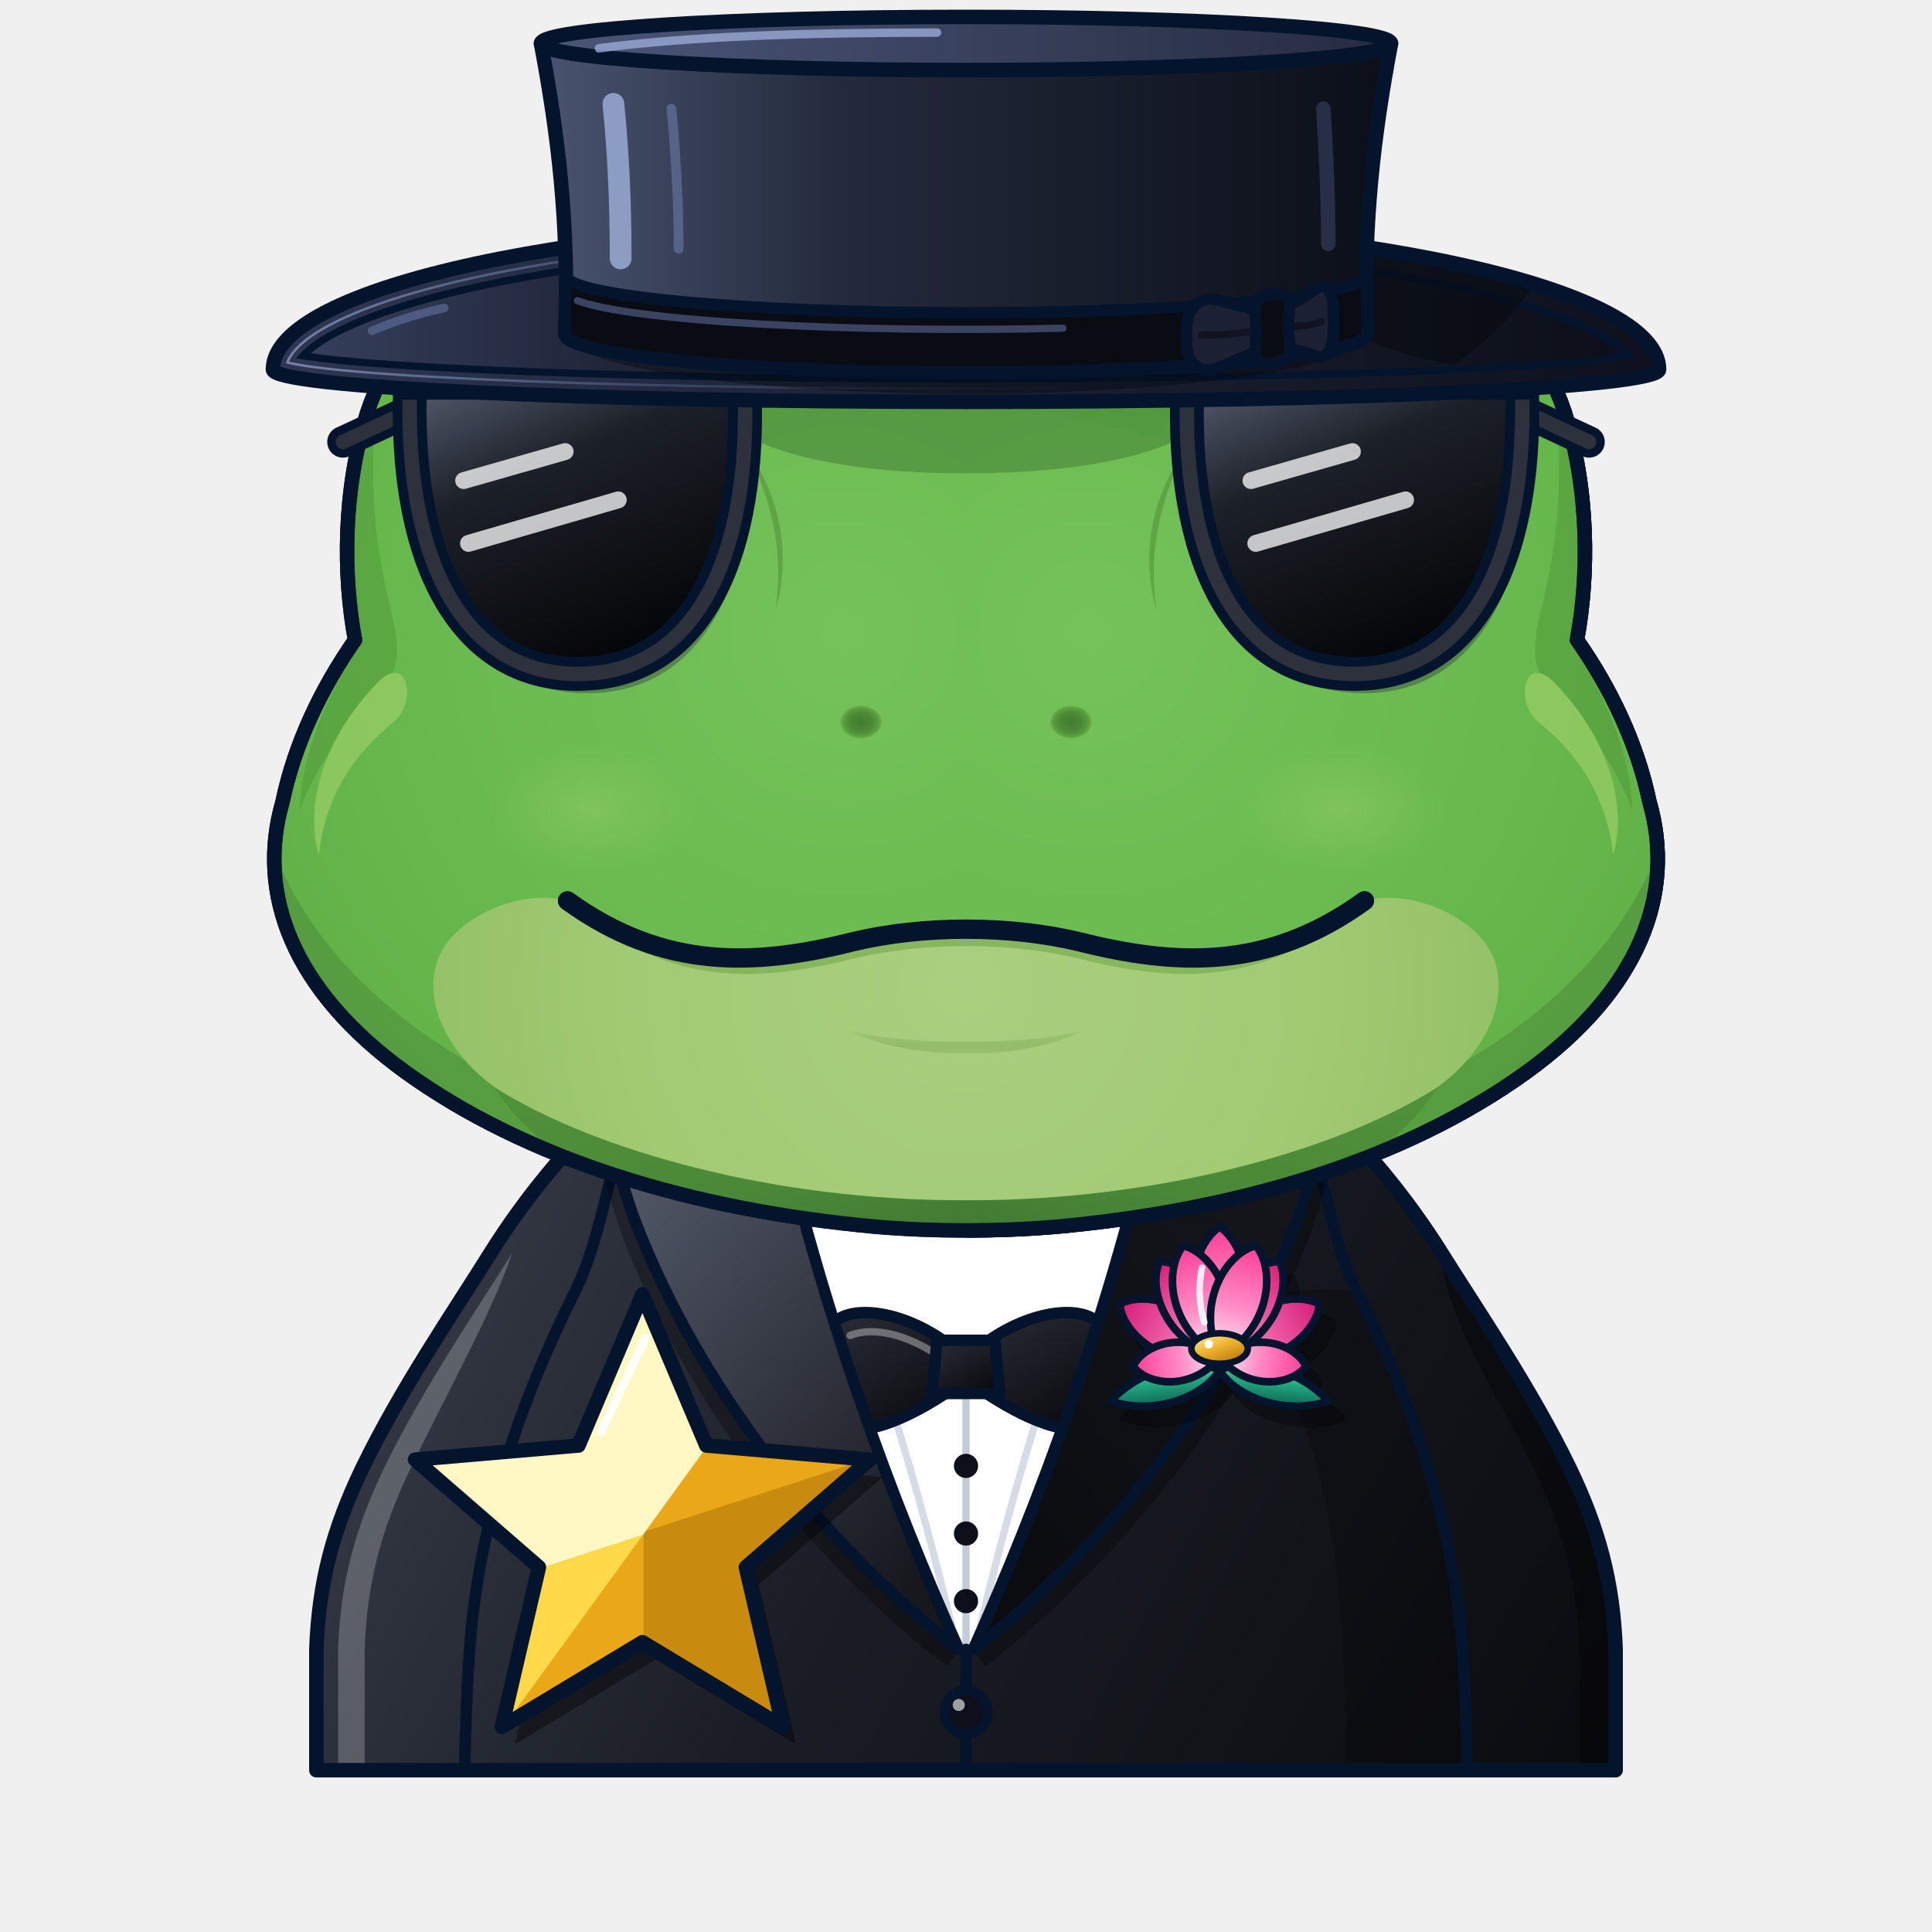
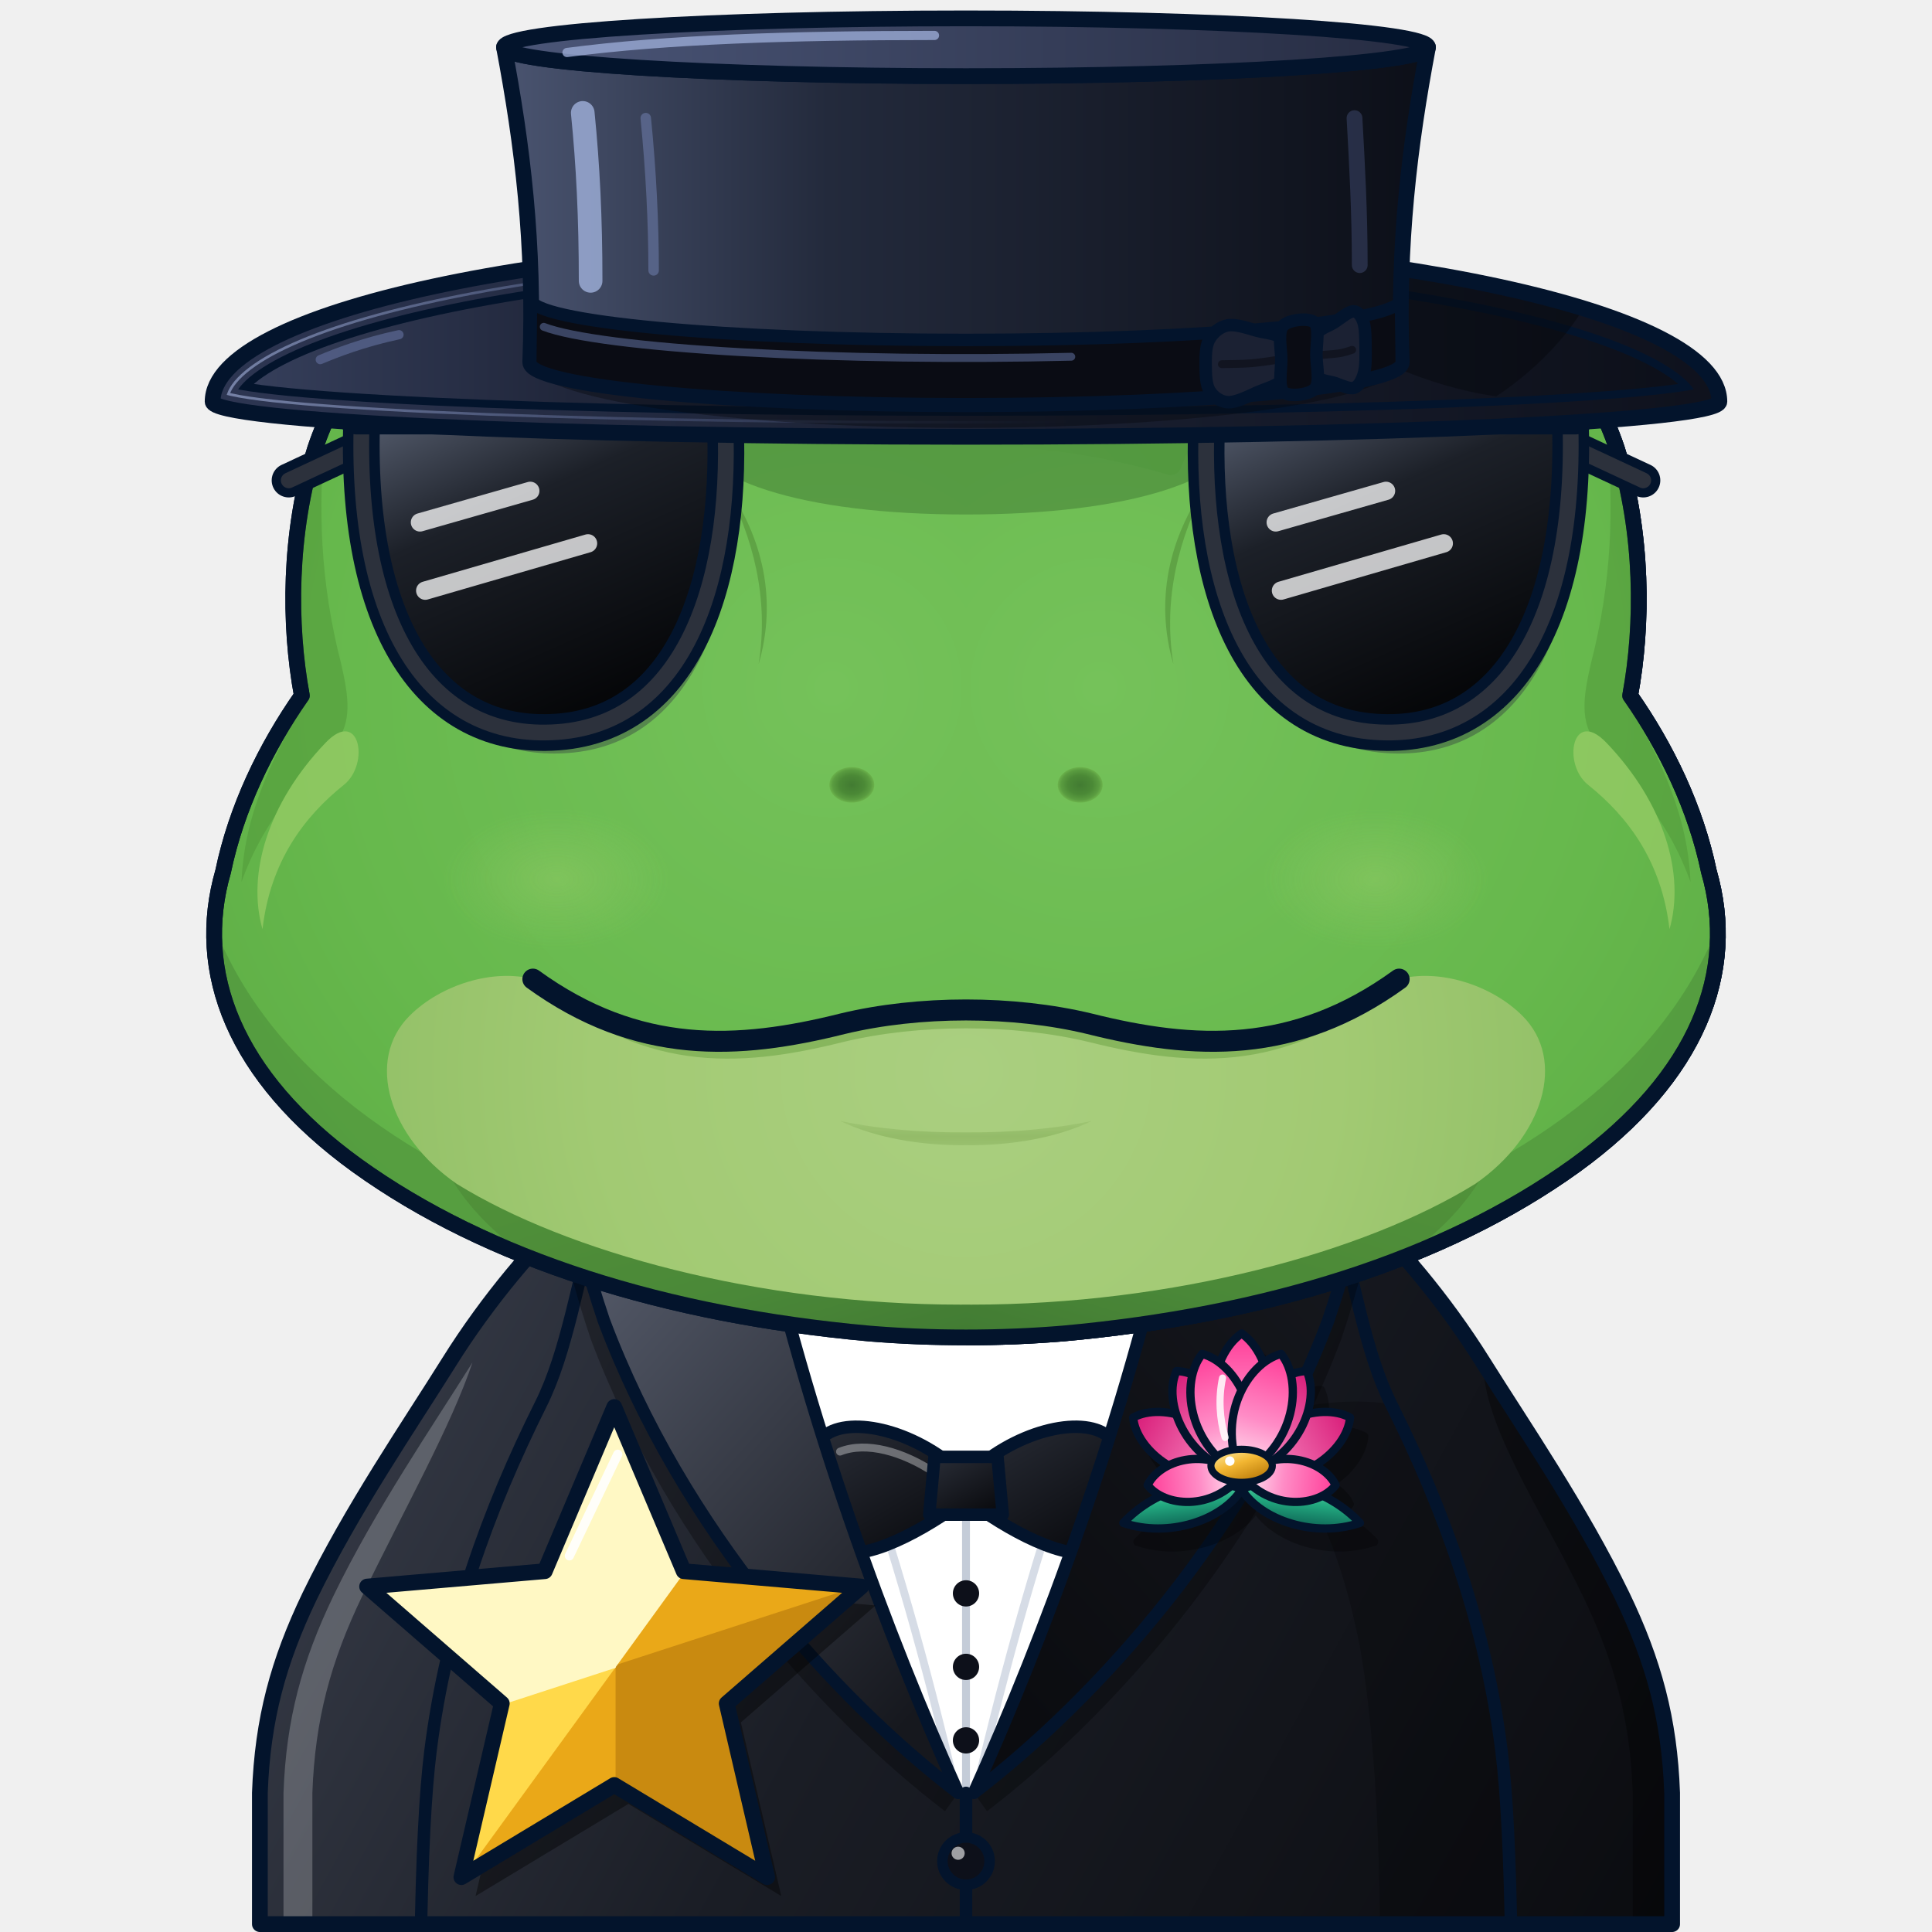
- <svg xmlns="http://www.w3.org/2000/svg" width="1000" height="1000" viewBox="100 17 800 800" role="img" aria-labelledby="icon-title icon-desc">
+ <svg xmlns="http://www.w3.org/2000/svg" width="1000" height="1000" viewBox="132 17 736 736" role="img" aria-labelledby="icon-title icon-desc">
  <defs>
    <linearGradient id="edge-shade" x1="0" y1="0" x2=".8" y2="1">
      <stop offset="0" stop-color="#5c9f3d" />
      <stop offset=".63" stop-color="#488436" />
      <stop offset="1" stop-color="#2e5b28" />
    </linearGradient>
    <linearGradient id="lip-shadow" x1="489" y1="442" x2="489" y2="458" gradientUnits="userSpaceOnUse">
      <stop stop-color="#729d47" stop-opacity=".1" />
      <stop offset=".5" stop-color="#729d47" stop-opacity=".38" />
      <stop offset="1" stop-color="#729d47" stop-opacity=".15" />
    </linearGradient>
    <linearGradient id="gold" x1="0" y1="0" x2=".7" y2="1">
      <stop offset="0" stop-color="#fff3b0" />
      <stop offset=".5" stop-color="#f2b632" />
      <stop offset="1" stop-color="#b87808" />
    </linearGradient>
    <linearGradient id="cloth" x1="250" y1="480" x2="760" y2="760" gradientUnits="userSpaceOnUse">
      <stop offset="0" stop-color="#3a3f4c" />
      <stop offset=".45" stop-color="#1a1d25" />
      <stop offset="1" stop-color="#0b0c10" />
    </linearGradient>
    <linearGradient id="lapel" x1="0" y1="0" x2=".7" y2="1">
      <stop offset="0" stop-color="#5a6070" />
      <stop offset="1" stop-color="#16181e" />
    </linearGradient>
    <linearGradient id="lapel-r" x1="0" y1="0" x2=".7" y2="1">
      <stop offset="0" stop-color="#16181e" />
      <stop offset="1" stop-color="#0b0c10" />
    </linearGradient>
    <linearGradient id="shirt" x1="0" y1="0" x2="0" y2="1">
      <stop offset="0" stop-color="#fff" />
      <stop offset="1" stop-color="#fff" />
    </linearGradient>
    <linearGradient id="tie" x1="0" y1="0" x2=".7" y2="1">
      <stop offset="0" stop-color="#2a2e38" />
      <stop offset="1" stop-color="#0b0c10" />
    </linearGradient>
    <linearGradient id="felt" x1="324" y1="0" x2="676" y2="0" gradientUnits="userSpaceOnUse">
      <stop offset="0" stop-color="#4a5470" />
      <stop offset=".35" stop-color="#232a3c" />
      <stop offset="1" stop-color="#0c0f18" />
    </linearGradient>
    <linearGradient id="hattop" x1="0" y1="0" x2="1" y2="0">
      <stop offset="0" stop-color="#4b5678" />
      <stop offset="1" stop-color="#262c42" />
    </linearGradient>
    <linearGradient id="brim-top" x1="200" y1="0" x2="800" y2="0" gradientUnits="userSpaceOnUse">
      <stop offset="0" stop-color="#3a4462" />
      <stop offset=".25" stop-color="#20263a" />
      <stop offset=".7" stop-color="#151927" />
      <stop offset="1" stop-color="#0b0e17" />
    </linearGradient>
    <linearGradient id="binding" x1="200" y1="0" x2="800" y2="0" gradientUnits="userSpaceOnUse">
      <stop offset="0" stop-color="#2e3754" />
      <stop offset=".5" stop-color="#1a2032" />
      <stop offset="1" stop-color="#0e111c" />
    </linearGradient>
    <linearGradient id="binding-lit" x1="200" y1="0" x2="540" y2="0" gradientUnits="userSpaceOnUse">
      <stop offset="0" stop-color="#8d9ac0" stop-opacity=".85" />
      <stop offset=".55" stop-color="#56638c" stop-opacity=".45" />
      <stop offset="1" stop-color="#56638c" stop-opacity="0" />
    </linearGradient>
    <linearGradient id="petal" x1="0" y1="0" x2="0" y2="1">
      <stop offset="0" stop-color="#ff3d98" />
      <stop offset=".55" stop-color="#ff8cc6" />
      <stop offset="1" stop-color="#fff0f7" />
    </linearGradient>
    <linearGradient id="petal-back" x1="0" y1="0" x2="0" y2="1">
      <stop offset="0" stop-color="#d81b78" />
      <stop offset="1" stop-color="#ff9fd0" />
    </linearGradient>
    <linearGradient id="leaf" x1="0" y1="0" x2=".7" y2="1">
      <stop offset="0" stop-color="#7cf0bc" />
      <stop offset=".5" stop-color="#22a87f" />
      <stop offset="1" stop-color="#0b5a4e" />
    </linearGradient>
    <linearGradient id="lens-black" x1="0" y1="0" x2=".5" y2="1">
      <stop offset="0" stop-color="#5a6274" />
      <stop offset=".4" stop-color="#1c2028" />
      <stop offset="1" stop-color="#050608" />
    </linearGradient>
    <radialGradient id="skin" cx="449" cy="279" r="470" gradientUnits="userSpaceOnUse">
      <stop offset="0" stop-color="#75c25a" />
      <stop offset=".42" stop-color="#66b84c" />
      <stop offset=".74" stop-color="#59a641" />
      <stop offset="1" stop-color="#43832e" />
    </radialGradient>
    <radialGradient id="nose-dimple">
      <stop stop-color="#427b32" />
      <stop offset=".55" stop-color="#4b8936" />
      <stop offset=".85" stop-color="#5a9c40" />
      <stop offset="1" stop-color="#6bb24b" />
    </radialGradient>
    <radialGradient id="cheek-light">
      <stop stop-color="#a2d16f" stop-opacity=".45" />
      <stop offset=".5" stop-color="#a2d16f" stop-opacity=".22" />
      <stop offset="1" stop-color="#a2d16f" stop-opacity="0" />
    </radialGradient>
    <radialGradient id="muzzle" cx="500" cy="425" r="283" gradientUnits="userSpaceOnUse">
      <stop stop-color="#aacf80" />
      <stop offset=".5" stop-color="#a2ca73" />
      <stop offset="1" stop-color="#8abb61" />
    </radialGradient>
    <clipPath id="head-clip">
      <path d="M 247 282 C 242 255 242 220 252 188 C 268 140 309 117 350 126 C 389 133 409 162 422 194 C 473 179 527 179 578 194 C 591 162 611 133 650 126 C 691 117 732 140 748 188 C 758 220 758 255 753 282 C 767 302 778 325 783 349 C 794 387 779 427 732 461 C 682 497 614 518 537 525 C 513 527 487 527 463 525 C 386 518 318 497 268 461 C 221 427 206 387 217 349 C 222 325 233 302 247 282 Z" />
    </clipPath>
    <clipPath id="body-clip">
      <path d="M 352 476 C 336 491 318 512 303 536 C 288 560 266 592 250 625 C 238 650 232 672 231 700 L 231 750 L 769 750 L 769 700 C 768 672 762 650 750 625 C 734 592 712 560 697 536 C 682 512 664 491 648 476 Z" />
    </clipPath>
    <clipPath id="brim-clip">
      <path d="M 213 170 C 213 177.4 341.49 183.4 500 183.4 C 658.51 183.4 787 177.4 787 170 C 787 135.76 658.51 108 500 108 C 341.49 108 213 135.76 213 170 Z" />
    </clipPath>
    <clipPath id="crown-clip">
      <path d="M 324 35 C 331 72 335.75 110 334 155 A 166 16 0 0 0 666 155 C 664.25 110 669 72 676 35 A 176 11 0 0 1 324 35 Z" />
    </clipPath>
    <clipPath id="mirror-half">
      <rect x="-4500" y="-5000" width="5000" height="10000" />
    </clipPath>
  </defs>
  <g stroke="#03142c" stroke-linecap="round" stroke-linejoin="round" stroke-width="6">
    <g id="body">
      <g id="outfit-body" clip-path="url(#body-clip)">
        <rect x="200" y="440" width="600" height="360" fill="url(#cloth)" stroke="none" />
        <g stroke="none">
          <path d="M 312 536 C 297 560 275 592 259 625 C 247 650 241 672 240 700 L 240 900 L 251 900 L 251 700 C 252 672 258 650 270 625 C 286 592 304 560 312 536 Z" opacity=".22" fill="#fff" />
          <path d="M 697 536 C 724 560 746 592 762 625 C 774 650 780 672 781 700 L 781 900 L 754 900 L 754 700 C 753 672 747 650 735 625 C 719 592 697 560 697 536 Z" opacity=".35" fill="#000" />
          <path d="M 662 552 C 682 592 698 636 704 684 C 708 716 709 780 707 900 L 652 900 C 660 800 660 700 650 644 C 642 604 630 580 612 562 C 606 556 640 548 662 552 Z" opacity=".22" fill="#000" />
        </g>
        <path d="M 360 476 C 352 505 348 532 338 552 C 318 592 302 636 296 684 C 292 716 291 780 293 900" fill="none" stroke-width="4.75" />
        <path d="M 360 476 C 352 505 348 532 338 552 C 318 592 302 636 296 684 C 292 716 291 780 293 900" transform="matrix(-1 0 0 1 1000 0)" fill="none" stroke-width="4.75" />
        <path d="M 420 470 C 440 560 470 640 497 700 L 503 700 C 530 640 560 560 580 470 Z" fill="url(#shirt)" stroke="none" />
        <path d="M 500 700 L 500 590" fill="none" stroke="#c4ccd8" stroke-width="3" />
        <circle cx="500" cy="624" r="5" fill="#0d101a" stroke="none" />
        <circle cx="500" cy="652" r="5" fill="#0d101a" stroke="none" />
        <circle cx="500" cy="680" r="5" fill="#0d101a" stroke="none" />
        <path d="M 456 560 C 470 600 482 640 494 690 M 544 560 C 530 600 518 640 506 690" fill="none" stroke="#d6dce6" stroke-width="3" />
        <g transform="translate(0 40)">
          <path d="M 500 540 C 482 522 456 516 446 524 C 440 538 442 558 450 568 C 462 572 484 560 500 548 Z" fill="url(#tie)" stroke-width="4.75" />
          <path d="M 500 540 C 518 522 544 516 554 524 C 560 538 558 558 550 568 C 538 572 516 560 500 548 Z" fill="url(#tie)" stroke-width="4.75" />
          <path d="M 452 530 C 462 526 476 530 488 538" opacity=".35" fill="none" stroke="#fff" stroke-width="3" />
          <path d="M 488 532 L 512 532 L 514 554 L 486 554 Z" fill="url(#tie)" stroke-width="4.75" />
        </g>
        <path d="M 420 470 C 440 560 470 640 497 700 C 450 664 392 600 362 520 C 356 502 352 488 352 476 Z M 497 700 L 482 673 L 493 679 L 502 693 Z" transform="translate(-5 7)" opacity=".3" fill="#000" stroke="none" />
        <path d="M 420 470 C 440 560 470 640 497 700 C 450 664 392 600 362 520 C 356 502 352 488 352 476 Z M 497 700 L 482 673 L 493 679 L 502 693 Z" transform="matrix(-1 0 0 1 1000 0) translate(-5 7)" opacity=".3" fill="#000" stroke="none" />
        <path d="M 420 470 C 440 560 470 640 497 700 C 450 664 392 600 362 520 C 356 502 352 488 352 476 Z" fill="url(#lapel)" stroke-width="4.75" />
        <path d="M 420 470 C 440 560 470 640 497 700 C 450 664 392 600 362 520 C 356 502 352 488 352 476 Z" transform="matrix(-1 0 0 1 1000 0)" fill="url(#lapel-r)" stroke-width="4.75" />
        <path d="M 500 700 L 500 800" fill="none" stroke-width="4.75" />
        <circle cx="500" cy="726" r="9" fill="#0d101a" stroke-width="4" />
        <circle cx="497" cy="723" r="2.5" opacity=".6" fill="#fff" stroke="none" />
        <g id="star" transform="translate(366 652) scale(.9) translate(-366 -652)">
          <path d="M 366.0 542.0 L 395.4 611.5 L 470.6 618.0 L 413.6 667.5 L 430.7 741.0 L 366.0 702.0 L 301.3 741.0 L 318.4 667.5 L 261.4 618.0 L 336.6 611.5 Z" transform="translate(6 8)" opacity=".4" fill="#000" stroke="none" />
          <path d="M 366.0 542.0 L 395.4 611.5 L 470.6 618.0 L 413.6 667.5 L 430.7 741.0 L 366.0 702.0 L 301.3 741.0 L 318.4 667.5 L 261.4 618.0 L 336.6 611.5 Z" fill="#ffd94a" stroke="none" />
          <path d="M 366.0 652.0 L 395.4 611.5 L 470.6 618.0 Z" fill="#eaa818" stroke="#eaa818" stroke-width="1.11" />
          <path d="M 366.0 652.0 L 470.6 618.0 L 413.6 667.5 Z" fill="#c98a10" stroke="#c98a10" stroke-width="1.11" />
          <path d="M 366.0 652.0 L 413.6 667.5 L 430.7 741.0 Z" fill="#c98a10" stroke="#c98a10" stroke-width="1.11" />
          <path d="M 366.0 652.0 L 430.7 741.0 L 366.0 702.0 Z" fill="#c98a10" stroke="#c98a10" stroke-width="1.11" />
          <path d="M 366.0 652.0 L 366.0 702.0 L 301.3 741.0 Z" fill="#eaa818" stroke="#eaa818" stroke-width="1.11" />
          <path d="M 366.0 652.0 L 301.3 741.0 L 318.4 667.5 Z" fill="#ffd94a" stroke="#ffd94a" stroke-width="1.11" />
          <path d="M 366.0 652.0 L 318.4 667.5 L 261.4 618.0 Z" fill="#fff8c4" stroke="#fff8c4" stroke-width="1.11" />
          <path d="M 366.0 652.0 L 261.4 618.0 L 336.6 611.5 Z" fill="#fff8c4" stroke="#fff8c4" stroke-width="1.11" />
          <path d="M 366.0 652.0 L 336.6 611.5 L 366.0 542.0 Z" fill="#fff8c4" stroke="#fff8c4" stroke-width="1.11" />
          <path d="M 366.0 652.0 L 366.0 542.0 L 395.4 611.5 Z" fill="#fff8c4" stroke="#fff8c4" stroke-width="1.11" />
          <path d="M 366.0 542.0 L 395.4 611.5 L 470.6 618.0 L 413.6 667.5 L 430.7 741.0 L 366.0 702.0 L 301.3 741.0 L 318.4 667.5 L 261.4 618.0 L 336.6 611.5 Z" fill="none" stroke-width="6.67" />
          <path d="M 367.5 562 L 347 605" opacity=".9" fill="none" stroke="#fff" stroke-width="3.89" />
        </g>
        <g id="lotus" transform="translate(605 579) scale(0.9)">
          <g transform="translate(6 8)" opacity=".3" fill="#000" stroke="#000" stroke-width="3.5">
            <path d="M 0 0 C 10 -10 34 -12 52 -2 C 36 10 12 10 0 0 Z" transform="translate(0 6) scale(1 1) rotate(18)" />
            <path d="M 0 0 C 10 -10 34 -12 52 -2 C 36 10 12 10 0 0 Z" transform="translate(0 6) scale(-1 1) rotate(18)" />
            <path d="M 0 0 C 17 -18.2 11.9 -44.2 0 -52 C -11.9 -44.2 -17 -18.2 0 0 Z" transform="rotate(-62)" />
            <path d="M 0 0 C 17 -18.2 11.9 -44.2 0 -52 C -11.9 -44.2 -17 -18.2 0 0 Z" transform="rotate(62)" />
            <path d="M 0 0 C 14 -14 9.8 -34 0 -40 C -9.8 -34 -14 -14 0 0 Z" transform="rotate(-96)" />
            <path d="M 0 0 C 14 -14 9.8 -34 0 -40 C -9.8 -34 -14 -14 0 0 Z" transform="rotate(96)" />
            <path d="M 0 0 C 17 -18.2 11.9 -44.2 0 -52 C -11.9 -44.2 -17 -18.2 0 0 Z" transform="rotate(32)" />
            <path d="M 0 0 C 19 -21 13.3 -51 0 -60 C -13.3 -51 -19 -21 0 0 Z" />
            <path d="M 0 0 C 18 -18.9 12.6 -45.9 0 -54 C -12.6 -45.9 -18 -18.9 0 0 Z" transform="rotate(18)" />
          </g>
          <path d="M 0 0 C 10 -10 34 -12 52 -2 C 36 10 12 10 0 0 Z" transform="translate(0 6) scale(1 1) rotate(18)" fill="url(#leaf)" stroke-width="3.5" />
          <path d="M 0 0 C 10 -10 34 -12 52 -2 C 36 10 12 10 0 0 Z" transform="translate(0 6) scale(-1 1) rotate(18)" fill="url(#leaf)" stroke-width="3.5" />
          <path d="M 0 0 C 17 -18.2 11.9 -44.2 0 -52 C -11.9 -44.2 -17 -18.2 0 0 Z" transform="rotate(-62)" fill="url(#petal-back)" stroke-width="3.5" />
          <path d="M 0 0 C 17 -18.2 11.9 -44.2 0 -52 C -11.9 -44.2 -17 -18.2 0 0 Z" transform="rotate(62)" fill="url(#petal-back)" stroke-width="3.5" />
          <path d="M 0 0 C 17 -18.2 11.9 -44.2 0 -52 C -11.9 -44.2 -17 -18.2 0 0 Z" transform="rotate(-32)" fill="url(#petal-back)" stroke-width="3.5" />
          <path d="M 0 0 C 17 -18.2 11.9 -44.2 0 -52 C -11.9 -44.2 -17 -18.2 0 0 Z" transform="rotate(32)" fill="url(#petal-back)" stroke-width="3.5" />
          <path d="M 0 0 C 19 -21 13.3 -51 0 -60 C -13.3 -51 -19 -21 0 0 Z" transform="rotate(0)" fill="url(#petal)" stroke-width="3.5" />
          <path d="M 0 0 C 18 -18.9 12.6 -45.9 0 -54 C -12.6 -45.9 -18 -18.9 0 0 Z" transform="rotate(-18)" fill="url(#petal)" stroke-width="3.5" />
          <path d="M 0 0 C 18 -18.9 12.6 -45.9 0 -54 C -12.6 -45.9 -18 -18.9 0 0 Z" transform="rotate(18)" fill="url(#petal)" stroke-width="3.5" />
          <path d="M 0 0 C 14 -14 9.8 -34 0 -40 C -9.8 -34 -14 -14 0 0 Z" transform="rotate(-96)" fill="url(#petal)" stroke-width="3.5" />
          <path d="M 0 0 C 14 -14 9.8 -34 0 -40 C -9.8 -34 -14 -14 0 0 Z" transform="rotate(96)" fill="url(#petal)" stroke-width="3.5" />
          <path d="M -8.07 -41.15 C -9.85 -32.82 -9.34 -23.8 -7 -16" opacity=".85" fill="none" stroke="#fff" stroke-width="3" />
          <ellipse cx="0" cy="-4" rx="13" ry="7" fill="url(#gold)" stroke-width="3" />
          <circle cx="-5" cy="-6" r="2" fill="#fff" stroke="none" />
        </g>
      </g>
      <path d="M 352 476 C 336 491 318 512 303 536 C 288 560 266 592 250 625 C 238 650 232 672 231 700 L 231 750 L 769 750 L 769 700 C 768 672 762 650 750 625 C 734 592 712 560 697 536 C 682 512 664 491 648 476 Z" fill="none" stroke="#03142c" />
    </g>
    <g id="head">
      <path d="M 247 282 C 242 255 242 220 252 188 C 268 140 309 117 350 126 C 389 133 409 162 422 194 C 473 179 527 179 578 194 C 591 162 611 133 650 126 C 691 117 732 140 748 188 C 758 220 758 255 753 282 C 767 302 778 325 783 349 C 794 387 779 427 732 461 C 682 497 614 518 537 525 C 513 527 487 527 463 525 C 386 518 318 497 268 461 C 221 427 206 387 217 349 C 222 325 233 302 247 282 Z" fill="url(#skin)" stroke="#03142c" />
      <g stroke="none" clip-path="url(#head-clip)">
        <path d="M 208 352 C 222 410 272 453 341 479 C 465 526 640.56 500.65 724.56 444.65 C 765.56 417.32 781.5 396.96 791.5 350.96 C 798.5 416.96 777.88 459.33 717.88 489.33 C 627.88 538.33 458 562 328 515 C 245 485 195 433 196 386 Z" opacity=".45" fill="#488436" />
        <path d="M 408 201 C 423 222 428 246 421 270 C 425 245 419 222 408 201 Z" opacity=".55" fill="#518d37" stroke="none" />
        <path d="M 255 183 C 239 220 245 260 250 281 C 234 308 225 329 224 353 C 233 328 247 315 260 300 C 266 292 265 283 262 270 C 254 239 253 211 256 180 Z" opacity=".5" fill="#4f9637" stroke="none" />
        <path d="M 256 300 C 234 323 226 350 232 371 C 235 345 248 328 263 316 C 273 308 269 286.4 256 300 Z" fill="url(#skin)" />
        <path d="M 256 300 C 234 323 226 350 232 371 C 235 345 248 328 263 316 C 273 308 269 286.4 256 300 Z" opacity=".65" fill="#a0cf6a" />
        <path d="M 791.5 350.96 C 781.5 396.96 765.56 417.32 724.56 444.65 C 640.56 500.65 465 526 341 479 C 326.81 473.65 313.43 467.59 301 460.83 C 325 508 399 531 463 537 C 536 544 614.08 524.37 680.08 501.37 C 746.08 480.37 784.23 446.56 794.23 403.56 Z" opacity=".86" fill="url(#edge-shade)" stroke="none" />
        <path d="M 335 390 C 375 419 413 417 453 407 C 482 400 518 400 547 407 C 587 417 625 419 665 390 C 680 386 700 392 712 404 C 728.8 420.8 720 450 692 467 C 651 493 575 514 498 514 C 421 514 348 494 306 468 C 280 450 271.2 420.8 288 404 C 300 392 320 386 335 390 Z" fill="url(#muzzle)" />
        <path d="M 335 390 C 375 419 413 417 453 407 C 482 400 518 400 547 407 C 587 417 625 419 665 390 C 625 426 587 424 547 414 C 518 407 482 407 453 414 C 413 424 375 426 335 390 Z" opacity=".6" fill="#72a749" />
        <ellipse cx="344" cy="352" rx="43" ry="27" opacity=".8" fill="url(#cheek-light)" />
        <path d="M 452 444 C 480 450 519 450 548 443 C 522 456 479 457 452 444 Z" fill="url(#lip-shadow)" />
      </g>
      <g transform="matrix(-1 0 0 1 1000 0)">
        <g clip-path="url(#mirror-half)">
          <path d="M 247 282 C 242 255 242 220 252 188 C 268 140 309 117 350 126 C 389 133 409 162 422 194 C 473 179 527 179 578 194 C 591 162 611 133 650 126 C 691 117 732 140 748 188 C 758 220 758 255 753 282 C 767 302 778 325 783 349 C 794 387 779 427 732 461 C 682 497 614 518 537 525 C 513 527 487 527 463 525 C 386 518 318 497 268 461 C 221 427 206 387 217 349 C 222 325 233 302 247 282 Z" fill="url(#skin)" stroke="#03142c" />
          <g stroke="none" clip-path="url(#head-clip)">
            <path d="M 208 352 C 222 410 272 453 341 479 C 465 526 640.56 500.65 724.56 444.65 C 765.56 417.32 781.5 396.96 791.5 350.96 C 798.5 416.96 777.88 459.33 717.88 489.33 C 627.88 538.33 458 562 328 515 C 245 485 195 433 196 386 Z" opacity=".45" fill="#488436" />
            <path d="M 408 201 C 423 222 428 246 421 270 C 425 245 419 222 408 201 Z" opacity=".55" fill="#518d37" stroke="none" />
            <path d="M 255 183 C 239 220 245 260 250 281 C 234 308 225 329 224 353 C 233 328 247 315 260 300 C 266 292 265 283 262 270 C 254 239 253 211 256 180 Z" opacity=".5" fill="#4f9637" stroke="none" />
            <path d="M 256 300 C 234 323 226 350 232 371 C 235 345 248 328 263 316 C 273 308 269 286.4 256 300 Z" fill="url(#skin)" />
            <path d="M 256 300 C 234 323 226 350 232 371 C 235 345 248 328 263 316 C 273 308 269 286.4 256 300 Z" opacity=".65" fill="#a0cf6a" />
            <path d="M 791.5 350.96 C 781.5 396.96 765.56 417.32 724.56 444.65 C 640.56 500.65 465 526 341 479 C 326.81 473.65 313.43 467.59 301 460.83 C 325 508 399 531 463 537 C 536 544 614.08 524.37 680.08 501.37 C 746.08 480.37 784.23 446.56 794.23 403.56 Z" opacity=".86" fill="url(#edge-shade)" stroke="none" />
            <path d="M 335 390 C 375 419 413 417 453 407 C 482 400 518 400 547 407 C 587 417 625 419 665 390 C 680 386 700 392 712 404 C 728.8 420.8 720 450 692 467 C 651 493 575 514 498 514 C 421 514 348 494 306 468 C 280 450 271.2 420.8 288 404 C 300 392 320 386 335 390 Z" fill="url(#muzzle)" />
            <path d="M 335 390 C 375 419 413 417 453 407 C 482 400 518 400 547 407 C 587 417 625 419 665 390 C 625 426 587 424 547 414 C 518 407 482 407 453 414 C 413 424 375 426 335 390 Z" opacity=".6" fill="#72a749" />
            <ellipse cx="344" cy="352" rx="43" ry="27" opacity=".8" fill="url(#cheek-light)" />
            <path d="M 452 444 C 480 450 519 450 548 443 C 522 456 479 457 452 444 Z" fill="url(#lip-shadow)" />
          </g>
        </g>
      </g>
      <g id="expression" fill="none">
        <g id="nose" fill="url(#nose-dimple)" stroke="none">
          <path d="M 447.95 316 A 8.55 6.75 0 1 0 465.05 316 A 8.55 6.75 0 1 0 447.95 316 Z" />
          <path d="M 534.95 316 A 8.55 6.75 0 1 0 552.05 316 A 8.55 6.75 0 1 0 534.95 316 Z" />
        </g>
        <path id="profile-smile" d="M 335 390 C 375 419 413 417 453 407 C 482 400 518 400 547 407 C 587 417 625 419 665 390" fill="none" stroke="#03142c" stroke-linecap="round" stroke-width="8" />
      </g>
      <path d="M 247 282 C 242 255 242 220 252 188 C 268 140 309 117 350 126 C 389 133 409 162 422 194 C 473 179 527 179 578 194 C 591 162 611 133 650 126 C 691 117 732 140 748 188 C 758 220 758 255 753 282 C 767 302 778 325 783 349 C 794 387 779 427 732 461 C 682 497 614 518 537 525 C 513 527 487 527 463 525 C 386 518 318 497 268 461 C 221 427 206 387 217 349 C 222 325 233 302 247 282 Z" fill="none" stroke="#03142c" />
      <path d="M 413.9 176.5 C 416.9 182.15 419.57 188.02 422 194 C 473 179 527 179 578 194 C 580.43 188.02 583.1 182.15 586.1 176.5 Z" fill="url(#skin)" stroke="url(#skin)" stroke-width="8" />
      <path d="M 392 178 L 608 178 C 604 200 562 213 500 213 C 438 213 396 200 392 178 Z" opacity=".3" fill="#1f4a1c" stroke="none" />
    </g>
    <g id="shades">
      <path d="M 272 186 L 242 200 M 728 186 L 758 200" fill="none" stroke-width="13" />
      <path d="M 272 186 L 242 200 M 728 186 L 758 200" fill="none" stroke="#2c313c" stroke-width="6" />
      <path d="M 270 172 L 408 172 C 412 236 394 294 342 296 C 294 298 266 252 270 172 Z" transform="translate(4 8)" opacity=".3" fill="#1a0838" stroke="none" />
      <path d="M 730 172 L 592 172 C 588 236 606 294 658 296 C 706 298 734 252 730 172 Z" transform="translate(4 8)" opacity=".3" fill="#1a0838" stroke="none" />
      <path d="M 270 172 L 408 172 C 412 236 394 294 342 296 C 294 298 266 252 270 172 Z" fill="url(#lens-black)" stroke-width="14" />
      <path d="M 730 172 L 592 172 C 588 236 606 294 658 296 C 706 298 734 252 730 172 Z" fill="url(#lens-black)" stroke-width="14" />
      <path d="M 270 172 L 408 172 C 412 236 394 294 342 296 C 294 298 266 252 270 172 Z" fill="none" stroke="#2c313c" stroke-width="6" />
      <path d="M 730 172 L 592 172 C 588 236 606 294 658 296 C 706 298 734 252 730 172 Z" fill="none" stroke="#2c313c" stroke-width="6" />
      <path d="M 268 174 L 410 174 M 590 174 L 732 174" fill="none" stroke-width="17" />
      <path d="M 292 216 L 334 204 M 294 242 L 356 224 M 618 216 L 660 204 M 620 242 L 682 224" opacity=".75" fill="none" stroke="#fff" stroke-width="7" />
    </g>
    <g id="top-hat">
      <path d="M 213 170 C 213 177.4 341.49 183.4 500 183.4 C 658.51 183.4 787 177.4 787 170 C 787 135.76 658.51 108 500 108 C 341.49 108 213 135.76 213 170 Z" fill="url(#brim-top)" stroke="none" />
      <g stroke="none" clip-path="url(#brim-clip)">
        <path d="M 213 170 C 213 177.4 341.49 183.4 500 183.4 C 658.51 183.4 787 177.4 787 170 C 787 135.76 658.51 108 500 108 C 341.49 108 213 135.76 213 170 Z" fill="none" stroke="#03142c" stroke-width="22" />
        <path d="M 213 170 C 213 177.4 341.49 183.4 500 183.4 C 658.51 183.4 787 177.4 787 170 C 787 135.76 658.51 108 500 108 C 341.49 108 213 135.76 213 170 Z" fill="none" stroke="url(#binding)" stroke-width="16" />
        <path d="M 213 170 C 213 177.4 341.49 183.4 500 183.4 C 658.51 183.4 787 177.4 787 170 C 787 135.76 658.51 108 500 108 C 341.49 108 213 135.76 213 170 Z" fill="none" stroke="url(#binding-lit)" stroke-width="12" />
        <path d="M 213 170 C 213 177.4 341.49 183.4 500 183.4 C 658.51 183.4 787 177.4 787 170 C 787 135.76 658.51 108 500 108 C 341.49 108 213 135.76 213 170 Z" fill="none" stroke="url(#binding)" stroke-width="10" />
        <path d="M 334 155 A 166 16 0 0 0 666 155 A 166 25 0 0 1 334 155 Z" opacity=".4" fill="#05070c" />
        <path d="M 666 145 L 666 112 C 692 113 718 118 740 125 C 734 140 720 156 702 168 C 688 166 676 162 666 158 Z" opacity=".45" fill="#05070c" />
      </g>
      <path d="M 254 154 C 260 151.5 270 147.5 284 144.5" opacity=".8" fill="none" stroke="#56638c" stroke-width="3.5" />
      <path d="M 213 170 C 213 177.4 341.49 183.4 500 183.4 C 658.51 183.4 787 177.4 787 170 C 787 135.76 658.51 108 500 108 C 341.49 108 213 135.76 213 170 Z" fill="none" stroke-width="6" />
      <path d="M 324 35 C 331 72 335.75 110 334 155 A 166 16 0 0 0 666 155 C 664.25 110 669 72 676 35 A 176 11 0 0 1 324 35 Z" fill="url(#felt)" stroke="none" />
      <g stroke="none" clip-path="url(#crown-clip)">
        <path d="M 354 60 C 356 80 357 100 357 124" opacity=".85" fill="none" stroke="#9aaad4" stroke-linecap="round" stroke-width="9" />
        <path d="M 378 62 C 380 82 381 102 381 120" opacity=".6" fill="none" stroke="#6b7aa6" stroke-linecap="round" stroke-width="4" />
        <path d="M 648 62 C 649 80 650 98 650 118" opacity=".7" fill="none" stroke="#323b58" stroke-linecap="round" stroke-width="6" />
      </g>
      <path d="M 324 35 C 331 72 335.75 110 334 155 A 166 16 0 0 0 666 155 C 664.25 110 669 72 676 35 A 176 11 0 0 1 324 35 Z" fill="none" stroke-width="6" />
      <path d="M 334.3 131 A 165.7 15.5 0 0 0 665.7 131 L 666 155 A 166 16 0 0 1 334 155 Z" fill="#0a0c14" stroke-width="4.75" />
      <path d="M 339.14 141.5 A 164.78 15.64 0 0 0 540.11 152.9" opacity="1" fill="none" stroke="#3a4462" stroke-width="3" />
      <path d="M 621.36 160.56 C 619.66 163.8 614.64 164.79 611.07 166.4 C 607.5 168.01 602.96 170.31 599.92 170.22 C 596.88 170.12 594.25 168.17 592.81 165.82 C 591.37 163.48 591.32 159.4 591.3 156.15 C 591.27 152.89 591.27 148.83 592.68 146.29 C 594.08 143.76 596.67 141.49 599.7 140.94 C 602.74 140.39 607.29 142.01 610.88 143.01 C 614.47 144 619.49 144 621.23 146.93 C 622.98 149.85 623.05 157.31 621.36 160.56 Z" fill="#1b2133" stroke-width="4.75" />
      <path d="M 632.52 159.28 C 633.92 162.17 638.2 162.09 640.77 162.99 C 643.34 163.89 646.13 165.34 647.93 164.69 C 649.74 164.04 650.91 161.66 651.62 159.09 C 652.33 156.52 652.25 152.48 652.21 149.26 C 652.17 146.03 652.17 142 651.4 139.72 C 650.64 137.45 649.43 135.62 647.61 135.61 C 645.8 135.61 643.06 138.02 640.53 139.7 C 637.99 141.38 633.72 142.41 632.39 145.67 C 631.05 148.94 631.12 156.4 632.52 159.28 Z" fill="#1b2133" stroke-width="4.75" />
      <path d="M 620.3 153.84 C 618.39 154.1 612.61 155.06 608.81 155.37 C 605.01 155.69 599.37 155.68 597.48 155.74" opacity=".6" fill="none" stroke="#0a0c14" stroke-width="3" />
      <path d="M 633.32 152.37 C 634.79 152.24 639.87 151.95 642.17 151.6 C 644.46 151.25 646.29 150.49 647.11 150.27" opacity=".6" fill="none" stroke="#0a0c14" stroke-width="3" />
      <path d="M 621.01 166.44 C 623.15 168.31 630.85 167.42 632.93 165.07 C 635.01 162.72 633.53 156.56 633.49 152.35 C 633.45 148.13 634.79 141.67 632.68 139.8 C 630.56 137.93 622.88 138.78 620.79 141.12 C 618.69 143.47 620.07 149.64 620.1 153.86 C 620.14 158.08 618.88 164.57 621.01 166.44 Z" fill="#0a0c14" stroke-width="4.75" />
      <ellipse cx="500" cy="35" rx="176" ry="11" fill="url(#hattop)" stroke-width="6" />
      <path d="M 348 37 C 386 32 433.12 30.5 488 30.5" opacity=".8" fill="none" stroke="#9aaad4" stroke-width="3.5" />
    </g>
  </g>
</svg>
